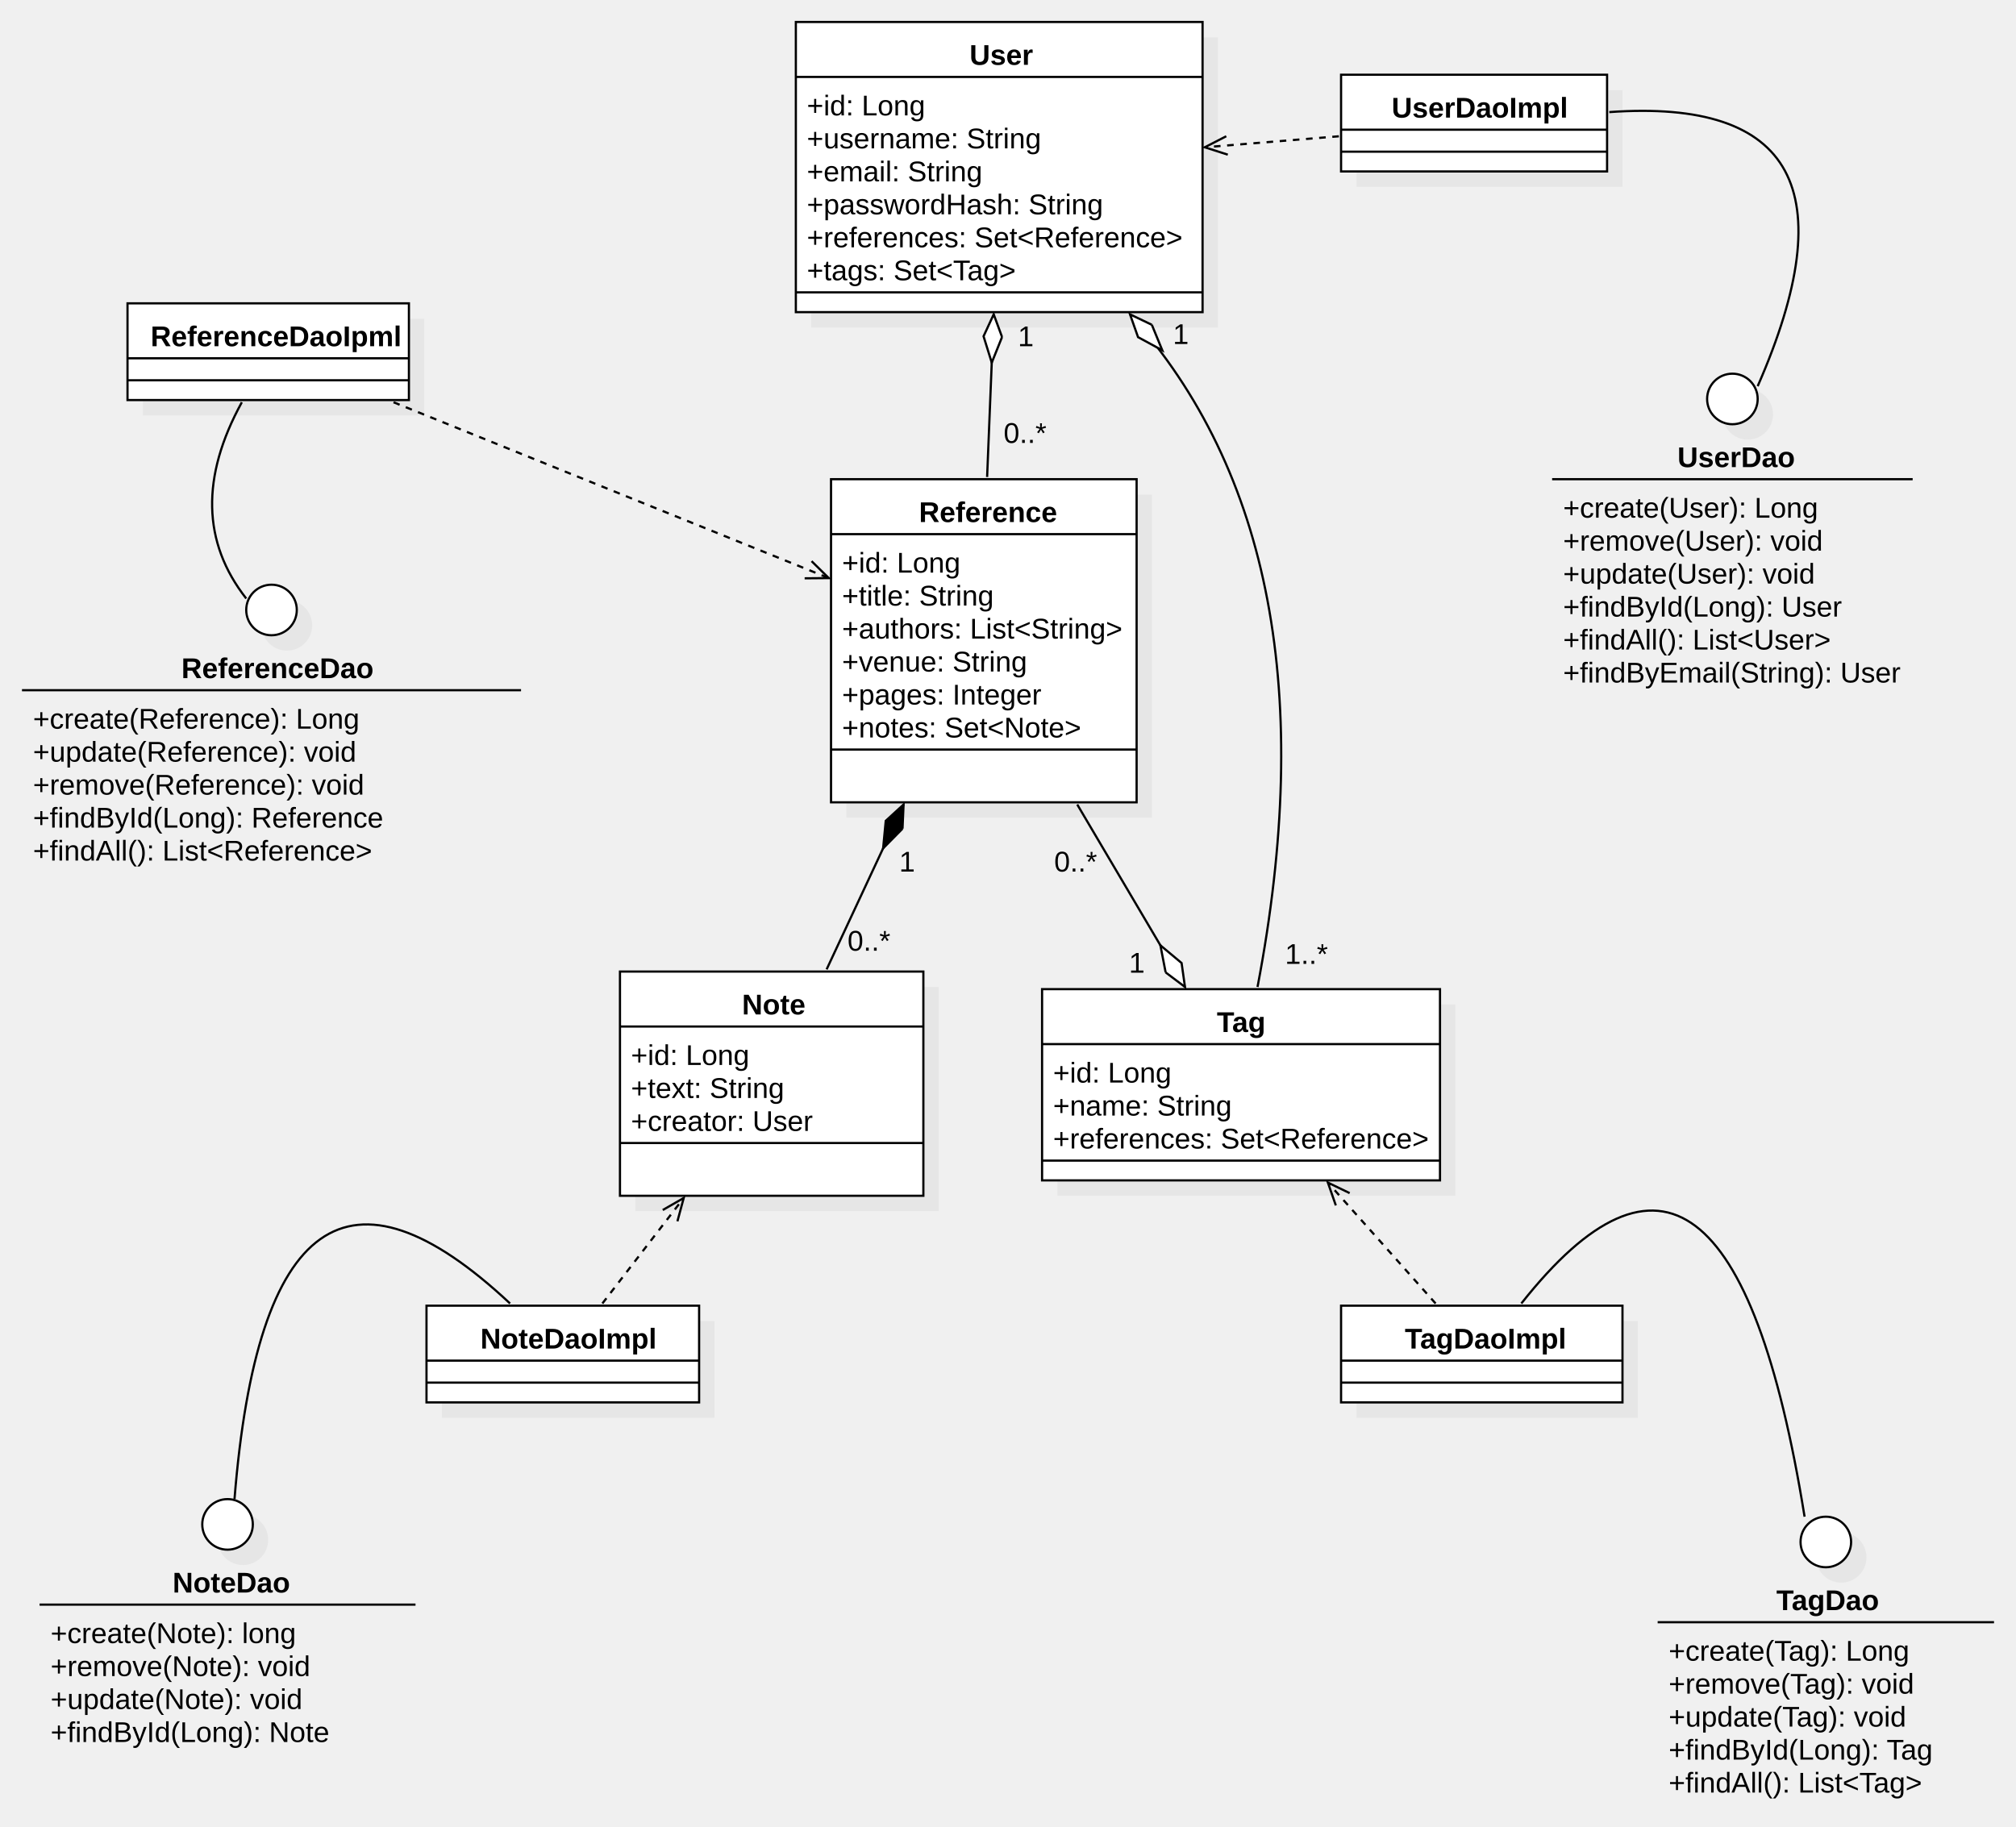
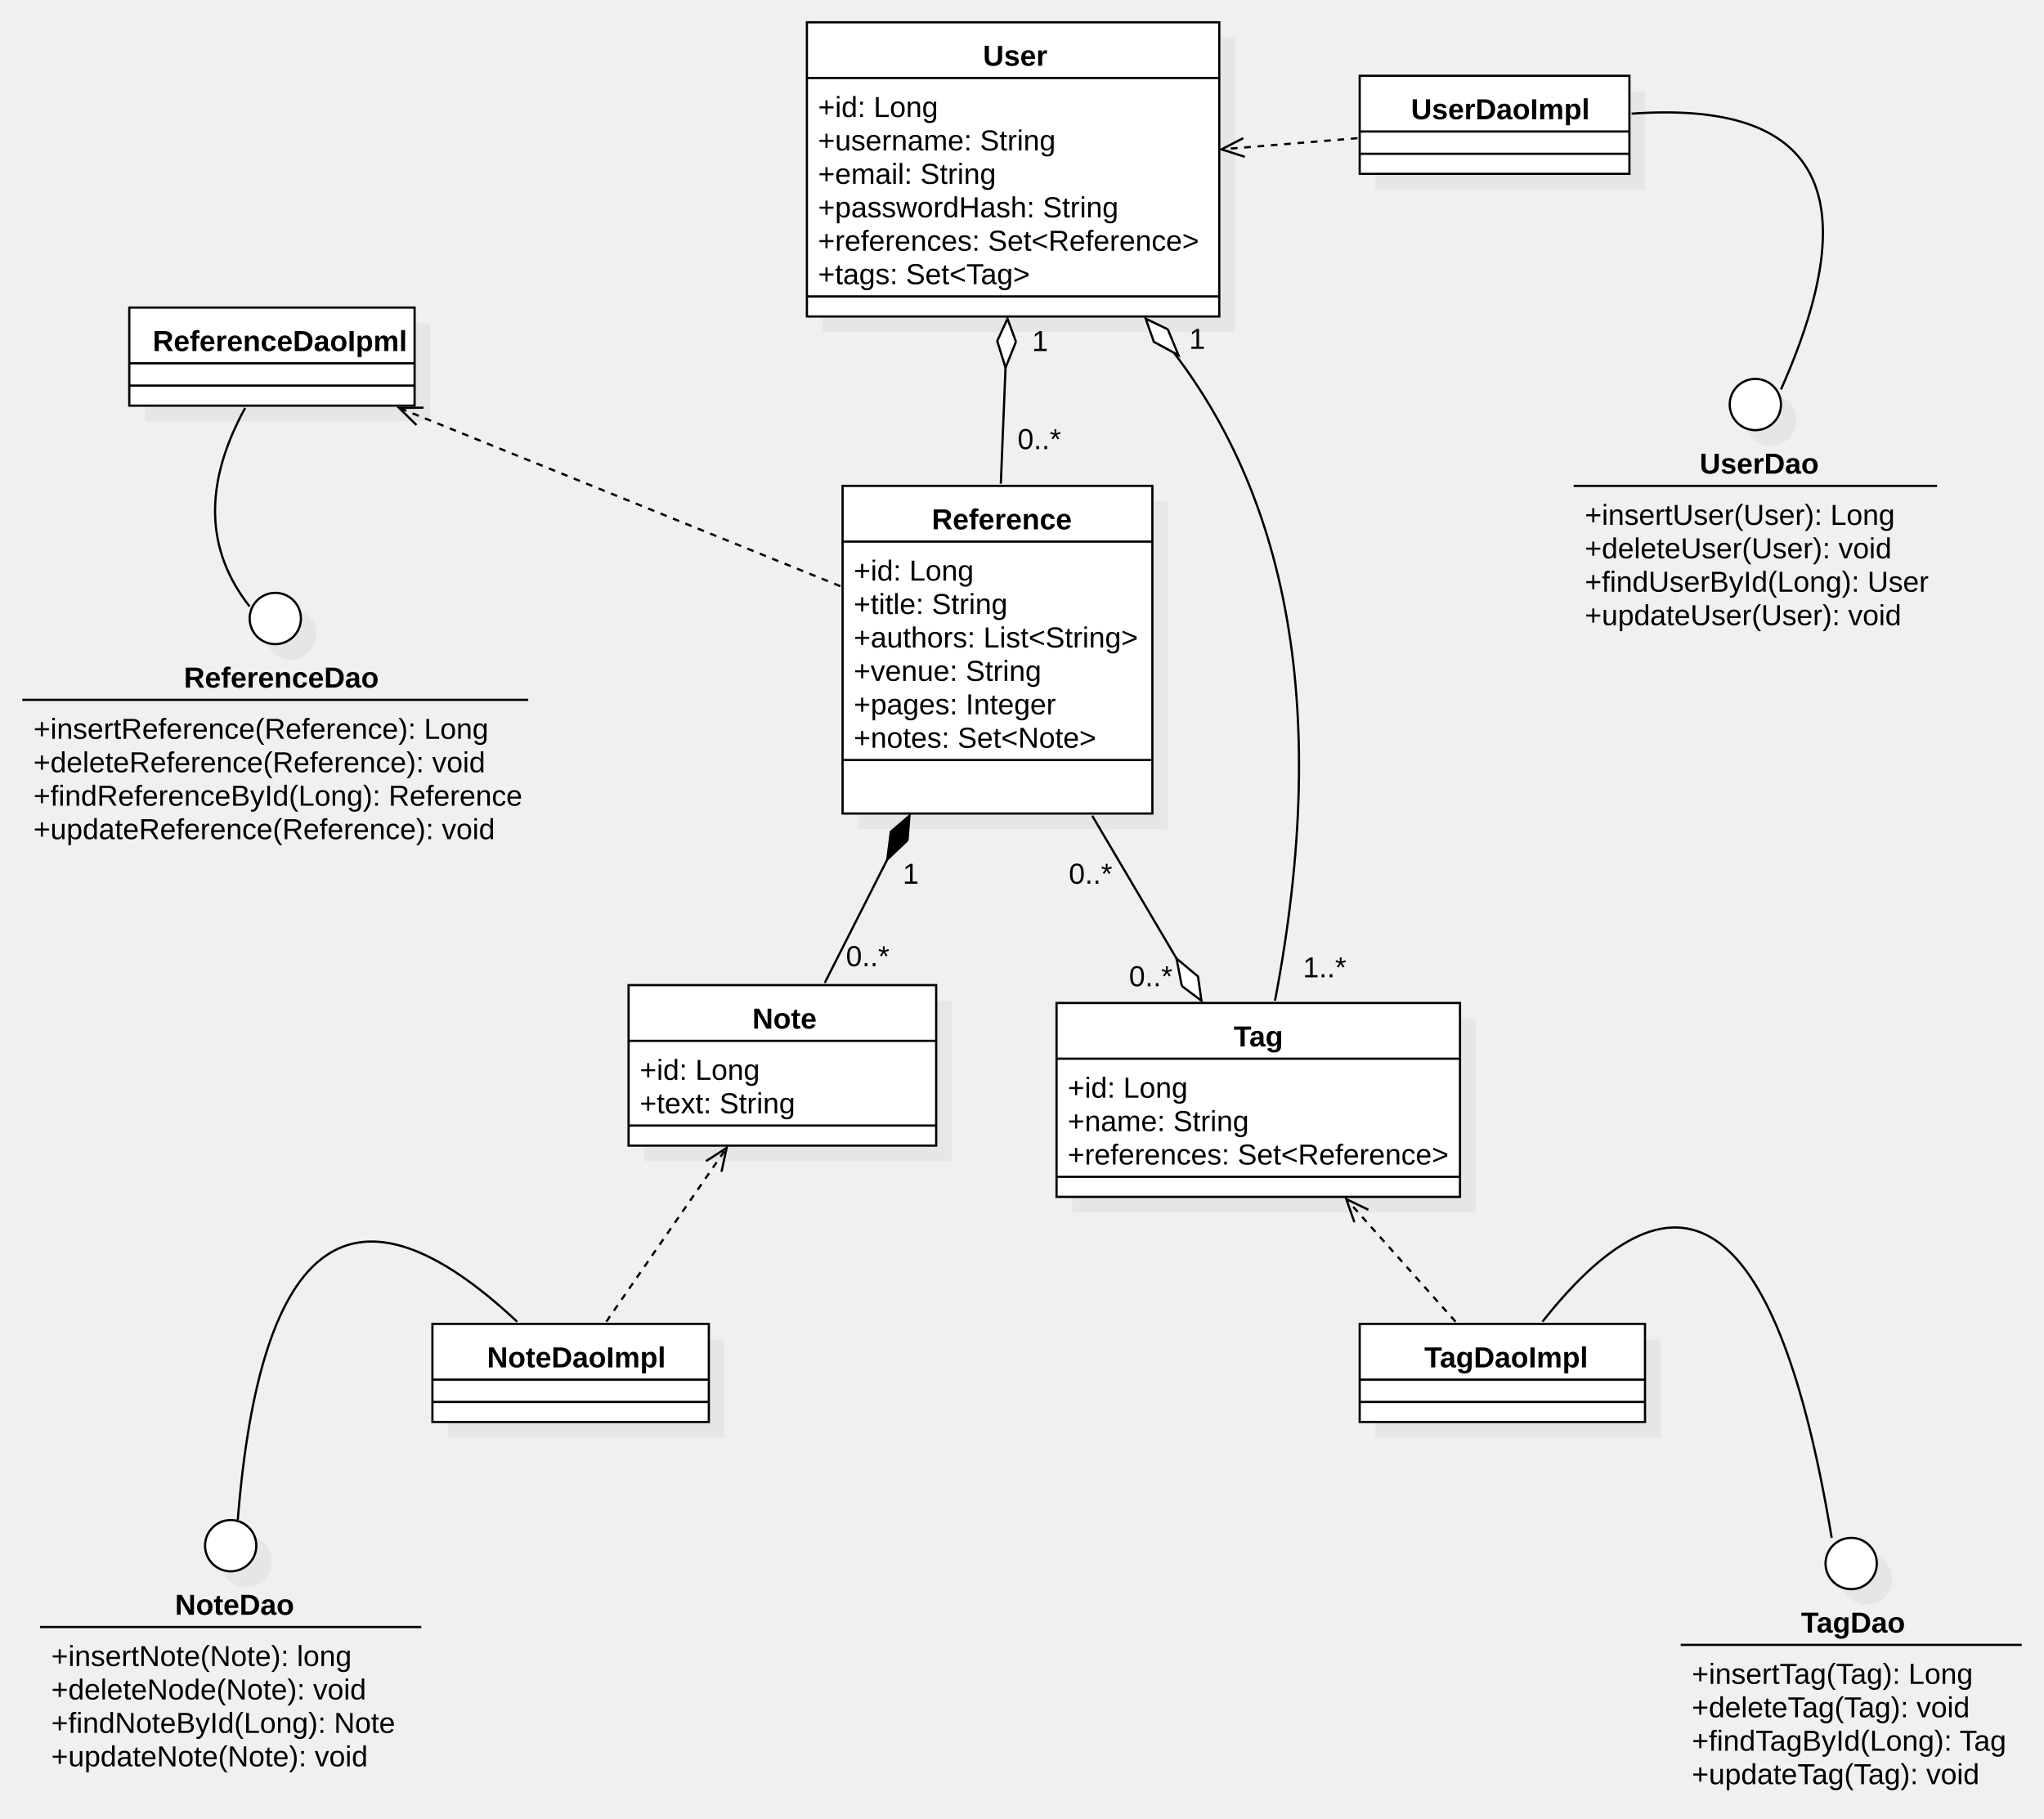
- <svg xmlns="http://www.w3.org/2000/svg" version="1.1" width="917" height="831">
+ <svg xmlns="http://www.w3.org/2000/svg" version="1.1" width="917" height="816">
  <defs />
  <g>
    <g transform="translate(-94,-14) scale(1,1)">
      <rect fill="#C0C0C0" stroke="none" x="463" y="31" width="185" height="132" opacity="0.2" />
    </g>
    <g transform="translate(-94,-14) scale(1,1)">
      <rect fill="#ffffff" stroke="none" x="456" y="24" width="185" height="132" />
    </g>
    <g transform="translate(-94,-14) scale(1,1)">
      <path fill="none" stroke="#000000" d="M 456 24 L 641 24 L 641 156 L 456 156 L 456 24 Z Z" stroke-miterlimit="10" />
    </g>
    <g transform="translate(-94,-14) scale(1,1)">
      <path fill="none" stroke="#000000" d="M 456 49 L 641 49" stroke-miterlimit="10" />
    </g>
    <g transform="translate(-94,-14) scale(1,1)">
      <path fill="none" stroke="#000000" d="M 456 147 L 641 147" stroke-miterlimit="10" />
    </g>
    <g transform="translate(-94,-14) scale(1,1)">
      <g>
        <path fill="none" stroke="none" />
        <text fill="#000000" stroke="none" font-family="Arial" font-size="13px" font-style="normal" font-weight="bold" text-decoration="none" x="535" y="43.5">User</text>
      </g>
    </g>
    <g transform="translate(-94,-14) scale(1,1)">
      <g>
        <path fill="none" stroke="none" />
        <text fill="#000000" stroke="none" font-family="Arial" font-size="13px" font-style="normal" font-weight="normal" text-decoration="none" x="461" y="66.5">+id: Long</text>
      </g>
    </g>
    <g transform="translate(-94,-14) scale(1,1)">
      <g>
        <path fill="none" stroke="none" />
        <text fill="#000000" stroke="none" font-family="Arial" font-size="13px" font-style="normal" font-weight="normal" text-decoration="none" x="461" y="81.5">+username: String</text>
      </g>
    </g>
    <g transform="translate(-94,-14) scale(1,1)">
      <g>
        <path fill="none" stroke="none" />
        <text fill="#000000" stroke="none" font-family="Arial" font-size="13px" font-style="normal" font-weight="normal" text-decoration="none" x="461" y="96.5">+email: String</text>
      </g>
    </g>
    <g transform="translate(-94,-14) scale(1,1)">
      <g>
        <path fill="none" stroke="none" />
        <text fill="#000000" stroke="none" font-family="Arial" font-size="13px" font-style="normal" font-weight="normal" text-decoration="none" x="461" y="111.5">+passwordHash: String</text>
      </g>
    </g>
    <g transform="translate(-94,-14) scale(1,1)">
      <g>
        <path fill="none" stroke="none" />
        <text fill="#000000" stroke="none" font-family="Arial" font-size="13px" font-style="normal" font-weight="normal" text-decoration="none" x="461" y="126.5">+references: Set&lt;Reference&gt;</text>
      </g>
    </g>
    <g transform="translate(-94,-14) scale(1,1)">
      <g>
        <path fill="none" stroke="none" />
        <text fill="#000000" stroke="none" font-family="Arial" font-size="13px" font-style="normal" font-weight="normal" text-decoration="none" x="461" y="141.5">+tags: Set&lt;Tag&gt;</text>
      </g>
    </g>
    <g transform="translate(-94,-14) scale(1,1)">
      <rect fill="#C0C0C0" stroke="none" x="711" y="55" width="121" height="44" opacity="0.2" />
    </g>
    <g transform="translate(-94,-14) scale(1,1)">
      <rect fill="#ffffff" stroke="none" x="704" y="48" width="121" height="44" />
    </g>
    <g transform="translate(-94,-14) scale(1,1)">
      <path fill="none" stroke="#000000" d="M 704 48 L 825 48 L 825 92 L 704 92 L 704 48 Z Z" stroke-miterlimit="10" />
    </g>
    <g transform="translate(-94,-14) scale(1,1)">
      <path fill="none" stroke="#000000" d="M 704 73 L 825 73" stroke-miterlimit="10" />
    </g>
    <g transform="translate(-94,-14) scale(1,1)">
      <path fill="none" stroke="#000000" d="M 704 83 L 825 83" stroke-miterlimit="10" />
    </g>
    <g transform="translate(-94,-14) scale(1,1)">
      <g>
        <path fill="none" stroke="none" />
        <text fill="#000000" stroke="none" font-family="Arial" font-size="13px" font-style="normal" font-weight="bold" text-decoration="none" x="727" y="67.5">UserDaoImpl</text>
      </g>
    </g>
    <g transform="translate(-94,-14) scale(1,1)">
      <path fill="none" stroke="#000000" d="M 703 76 L 642 81" stroke-miterlimit="10" stroke-dasharray="3" />
    </g>
    <g transform="translate(-94,-14) scale(1,1)">
      <path fill="none" stroke="#000000" d="M 651.785 75.974 L 642 81 L 652.473 84.365" stroke-miterlimit="10" />
    </g>
    <g transform="translate(-94,-14) scale(1,1)">
-       <path fill="#C0C0C0" stroke="none" d="M 877.5 202.5 C 877.5 196.149 882.649 191 889 191 C 895.351 191 900.5 196.149 900.5 202.5 C 900.5 208.851 895.351 214 889 214 C 882.649 214 877.5 208.851 877.5 202.5 Z" opacity="0.2" />
-     </g>
-     <g transform="translate(-94,-14) scale(1,1)">
-       <path fill="#ffffff" stroke="none" d="M 870.5 195.5 C 870.5 189.149 875.649 184 882 184 C 888.351 184 893.5 189.149 893.5 195.5 C 893.5 201.851 888.351 207 882 207 C 875.649 207 870.5 201.851 870.5 195.5 Z" />
-     </g>
-     <g transform="translate(-94,-14) scale(1,1)">
-       <path fill="none" stroke="#000000" d="M 870.5 195.5 C 870.5 189.149 875.649 184 882 184 C 888.351 184 893.5 189.149 893.5 195.5 C 893.5 201.851 888.351 207 882 207 C 875.649 207 870.5 201.851 870.5 195.5 Z" stroke-miterlimit="10" />
-     </g>
-     <g transform="translate(-94,-14) scale(1,1)">
-       <path fill="none" stroke="#000000" d="M 800 232 L 964 232" stroke-miterlimit="10" />
-     </g>
-     <g transform="translate(-94,-14) scale(1,1)">
-       <g>
-         <path fill="none" stroke="none" />
-         <text fill="#000000" stroke="none" font-family="Arial" font-size="13px" font-style="normal" font-weight="bold" text-decoration="none" x="857" y="226.5">UserDao</text>
-       </g>
-     </g>
-     <g transform="translate(-94,-14) scale(1,1)">
-       <g>
-         <path fill="none" stroke="none" />
-         <text fill="#000000" stroke="none" font-family="Arial" font-size="13px" font-style="normal" font-weight="normal" text-decoration="none" x="805" y="249.5">+create(User): Long</text>
-       </g>
-     </g>
-     <g transform="translate(-94,-14) scale(1,1)">
-       <g>
-         <path fill="none" stroke="none" />
-         <text fill="#000000" stroke="none" font-family="Arial" font-size="13px" font-style="normal" font-weight="normal" text-decoration="none" x="805" y="264.5">+remove(User): void</text>
-       </g>
-     </g>
-     <g transform="translate(-94,-14) scale(1,1)">
-       <g>
-         <path fill="none" stroke="none" />
-         <text fill="#000000" stroke="none" font-family="Arial" font-size="13px" font-style="normal" font-weight="normal" text-decoration="none" x="805" y="279.5">+update(User): void</text>
-       </g>
-     </g>
-     <g transform="translate(-94,-14) scale(1,1)">
-       <g>
-         <path fill="none" stroke="none" />
-         <text fill="#000000" stroke="none" font-family="Arial" font-size="13px" font-style="normal" font-weight="normal" text-decoration="none" x="805" y="294.5">+findById(Long): User</text>
-       </g>
-     </g>
-     <g transform="translate(-94,-14) scale(1,1)">
-       <g>
-         <path fill="none" stroke="none" />
-         <text fill="#000000" stroke="none" font-family="Arial" font-size="13px" font-style="normal" font-weight="normal" text-decoration="none" x="805" y="309.5">+findAll(): List&lt;User&gt;</text>
-       </g>
-     </g>
-     <g transform="translate(-94,-14) scale(1,1)">
-       <g>
-         <path fill="none" stroke="none" />
-         <text fill="#000000" stroke="none" font-family="Arial" font-size="13px" font-style="normal" font-weight="normal" text-decoration="none" x="805" y="324.5">+findByEmail(String): User</text>
-       </g>
-     </g>
-     <g transform="translate(-94,-14) scale(1,1)">
-       <rect fill="#C0C0C0" stroke="none" x="383" y="463" width="138" height="102" opacity="0.2" />
-     </g>
-     <g transform="translate(-94,-14) scale(1,1)">
-       <rect fill="#ffffff" stroke="none" x="376" y="456" width="138" height="102" />
-     </g>
-     <g transform="translate(-94,-14) scale(1,1)">
-       <path fill="none" stroke="#000000" d="M 376 456 L 514 456 L 514 558 L 376 558 L 376 456 Z Z" stroke-miterlimit="10" />
+       <path fill="#C0C0C0" stroke="none" d="M 877 202.5 C 877 196.149 882.149 191 888.5 191 C 894.851 191 900 196.149 900 202.5 C 900 208.851 894.851 214 888.5 214 C 882.149 214 877 208.851 877 202.5 Z" opacity="0.2" />
+     </g>
+     <g transform="translate(-94,-14) scale(1,1)">
+       <path fill="#ffffff" stroke="none" d="M 870 195.5 C 870 189.149 875.149 184 881.5 184 C 887.851 184 893 189.149 893 195.5 C 893 201.851 887.851 207 881.5 207 C 875.149 207 870 201.851 870 195.5 Z" />
+     </g>
+     <g transform="translate(-94,-14) scale(1,1)">
+       <path fill="none" stroke="#000000" d="M 870 195.5 C 870 189.149 875.149 184 881.5 184 C 887.851 184 893 189.149 893 195.5 C 893 201.851 887.851 207 881.5 207 C 875.149 207 870 201.851 870 195.5 Z" stroke-miterlimit="10" />
+     </g>
+     <g transform="translate(-94,-14) scale(1,1)">
+       <path fill="none" stroke="#000000" d="M 800 232 L 963 232" stroke-miterlimit="10" />
+     </g>
+     <g transform="translate(-94,-14) scale(1,1)">
+       <g>
+         <path fill="none" stroke="none" />
+         <text fill="#000000" stroke="none" font-family="Arial" font-size="13px" font-style="normal" font-weight="bold" text-decoration="none" x="856.5" y="226.5">UserDao</text>
+       </g>
+     </g>
+     <g transform="translate(-94,-14) scale(1,1)">
+       <g>
+         <path fill="none" stroke="none" />
+         <text fill="#000000" stroke="none" font-family="Arial" font-size="13px" font-style="normal" font-weight="normal" text-decoration="none" x="805" y="249.5">+insertUser(User): Long</text>
+       </g>
+     </g>
+     <g transform="translate(-94,-14) scale(1,1)">
+       <g>
+         <path fill="none" stroke="none" />
+         <text fill="#000000" stroke="none" font-family="Arial" font-size="13px" font-style="normal" font-weight="normal" text-decoration="none" x="805" y="264.5">+deleteUser(User): void</text>
+       </g>
+     </g>
+     <g transform="translate(-94,-14) scale(1,1)">
+       <g>
+         <path fill="none" stroke="none" />
+         <text fill="#000000" stroke="none" font-family="Arial" font-size="13px" font-style="normal" font-weight="normal" text-decoration="none" x="805" y="279.5">+findUserById(Long): User</text>
+       </g>
+     </g>
+     <g transform="translate(-94,-14) scale(1,1)">
+       <g>
+         <path fill="none" stroke="none" />
+         <text fill="#000000" stroke="none" font-family="Arial" font-size="13px" font-style="normal" font-weight="normal" text-decoration="none" x="805" y="294.5">+updateUser(User): void</text>
+       </g>
+     </g>
+     <g transform="translate(-94,-14) scale(1,1)">
+       <rect fill="#C0C0C0" stroke="none" x="383" y="463" width="138" height="72" opacity="0.2" />
+     </g>
+     <g transform="translate(-94,-14) scale(1,1)">
+       <rect fill="#ffffff" stroke="none" x="376" y="456" width="138" height="72" />
+     </g>
+     <g transform="translate(-94,-14) scale(1,1)">
+       <path fill="none" stroke="#000000" d="M 376 456 L 514 456 L 514 528 L 376 528 L 376 456 Z Z" stroke-miterlimit="10" />
    </g>
    <g transform="translate(-94,-14) scale(1,1)">
      <path fill="none" stroke="#000000" d="M 376 481 L 514 481" stroke-miterlimit="10" />
    </g>
    <g transform="translate(-94,-14) scale(1,1)">
-       <path fill="none" stroke="#000000" d="M 376 534 L 514 534" stroke-miterlimit="10" />
+       <path fill="none" stroke="#000000" d="M 376 519 L 514 519" stroke-miterlimit="10" />
    </g>
    <g transform="translate(-94,-14) scale(1,1)">
      <g>
        <path fill="none" stroke="none" />
        <text fill="#000000" stroke="none" font-family="Arial" font-size="13px" font-style="normal" font-weight="bold" text-decoration="none" x="431.5" y="475.5">Note</text>
      </g>
    </g>
    <g transform="translate(-94,-14) scale(1,1)">
      <g>
        <path fill="none" stroke="none" />
        <text fill="#000000" stroke="none" font-family="Arial" font-size="13px" font-style="normal" font-weight="normal" text-decoration="none" x="381" y="498.5">+id: Long</text>
      </g>
    </g>
    <g transform="translate(-94,-14) scale(1,1)">
      <g>
        <path fill="none" stroke="none" />
        <text fill="#000000" stroke="none" font-family="Arial" font-size="13px" font-style="normal" font-weight="normal" text-decoration="none" x="381" y="513.5">+text: String</text>
      </g>
    </g>
    <g transform="translate(-94,-14) scale(1,1)">
-       <g>
-         <path fill="none" stroke="none" />
-         <text fill="#000000" stroke="none" font-family="Arial" font-size="13px" font-style="normal" font-weight="normal" text-decoration="none" x="381" y="528.5">+creator: User</text>
-       </g>
-     </g>
-     <g transform="translate(-94,-14) scale(1,1)">
      <rect fill="#C0C0C0" stroke="none" x="295" y="615" width="124" height="44" opacity="0.2" />
    </g>
    <g transform="translate(-94,-14) scale(1,1)">
      <rect fill="#ffffff" stroke="none" x="288" y="608" width="124" height="44" />
    </g>
    <g transform="translate(-94,-14) scale(1,1)">
      <path fill="none" stroke="#000000" d="M 288 608 L 412 608 L 412 652 L 288 652 L 288 608 Z Z" stroke-miterlimit="10" />
    </g>
    <g transform="translate(-94,-14) scale(1,1)">
      <path fill="none" stroke="#000000" d="M 288 633 L 412 633" stroke-miterlimit="10" />
    </g>
    <g transform="translate(-94,-14) scale(1,1)">
      <path fill="none" stroke="#000000" d="M 288 643 L 412 643" stroke-miterlimit="10" />
    </g>
    <g transform="translate(-94,-14) scale(1,1)">
      <g>
        <path fill="none" stroke="none" />
        <text fill="#000000" stroke="none" font-family="Arial" font-size="13px" font-style="normal" font-weight="bold" text-decoration="none" x="312.5" y="627.5">NoteDaoImpl</text>
      </g>
    </g>
    <g transform="translate(-94,-14) scale(1,1)">
      <path fill="#C0C0C0" stroke="none" d="M 193 714.5 C 193 708.149 198.149 703 204.5 703 C 210.851 703 216 708.149 216 714.5 C 216 720.851 210.851 726 204.5 726 C 198.149 726 193 720.851 193 714.5 Z" opacity="0.2" />
    </g>
    <g transform="translate(-94,-14) scale(1,1)">
      <path fill="#ffffff" stroke="none" d="M 186 707.5 C 186 701.149 191.149 696 197.5 696 C 203.851 696 209 701.149 209 707.5 C 209 713.851 203.851 719 197.5 719 C 191.149 719 186 713.851 186 707.5 Z" />
    </g>
    <g transform="translate(-94,-14) scale(1,1)">
      <path fill="none" stroke="#000000" d="M 186 707.5 C 186 701.149 191.149 696 197.5 696 C 203.851 696 209 701.149 209 707.5 C 209 713.851 203.851 719 197.5 719 C 191.149 719 186 713.851 186 707.5 Z" stroke-miterlimit="10" />
    </g>
    <g transform="translate(-94,-14) scale(1,1)">
      <path fill="none" stroke="#000000" d="M 112 744 L 283 744" stroke-miterlimit="10" />
    </g>
    <g transform="translate(-94,-14) scale(1,1)">
      <g>
        <path fill="none" stroke="none" />
        <text fill="#000000" stroke="none" font-family="Arial" font-size="13px" font-style="normal" font-weight="bold" text-decoration="none" x="172.5" y="738.5">NoteDao</text>
      </g>
    </g>
    <g transform="translate(-94,-14) scale(1,1)">
      <g>
        <path fill="none" stroke="none" />
-         <text fill="#000000" stroke="none" font-family="Arial" font-size="13px" font-style="normal" font-weight="normal" text-decoration="none" x="117" y="761.5">+create(Note): long</text>
-       </g>
-     </g>
-     <g transform="translate(-94,-14) scale(1,1)">
-       <g>
-         <path fill="none" stroke="none" />
-         <text fill="#000000" stroke="none" font-family="Arial" font-size="13px" font-style="normal" font-weight="normal" text-decoration="none" x="117" y="776.5">+remove(Note): void</text>
-       </g>
-     </g>
-     <g transform="translate(-94,-14) scale(1,1)">
-       <g>
-         <path fill="none" stroke="none" />
-         <text fill="#000000" stroke="none" font-family="Arial" font-size="13px" font-style="normal" font-weight="normal" text-decoration="none" x="117" y="791.5">+update(Note): void</text>
-       </g>
-     </g>
-     <g transform="translate(-94,-14) scale(1,1)">
-       <g>
-         <path fill="none" stroke="none" />
-         <text fill="#000000" stroke="none" font-family="Arial" font-size="13px" font-style="normal" font-weight="normal" text-decoration="none" x="117" y="806.5">+findById(Long): Note</text>
-       </g>
-     </g>
-     <g transform="translate(-94,-14) scale(1,1)">
-       <path fill="none" stroke="#000000" d="M 368 607 L 405 559" stroke-miterlimit="10" stroke-dasharray="3" />
-     </g>
-     <g transform="translate(-94,-14) scale(1,1)">
-       <path fill="none" stroke="#000000" d="M 402.13 569.619 L 405 559 L 395.462 564.479" stroke-miterlimit="10" />
+         <text fill="#000000" stroke="none" font-family="Arial" font-size="13px" font-style="normal" font-weight="normal" text-decoration="none" x="117" y="761.5">+insertNote(Note): long</text>
+       </g>
+     </g>
+     <g transform="translate(-94,-14) scale(1,1)">
+       <g>
+         <path fill="none" stroke="none" />
+         <text fill="#000000" stroke="none" font-family="Arial" font-size="13px" font-style="normal" font-weight="normal" text-decoration="none" x="117" y="776.5">+deleteNode(Note): void</text>
+       </g>
+     </g>
+     <g transform="translate(-94,-14) scale(1,1)">
+       <g>
+         <path fill="none" stroke="none" />
+         <text fill="#000000" stroke="none" font-family="Arial" font-size="13px" font-style="normal" font-weight="normal" text-decoration="none" x="117" y="791.5">+findNoteById(Long): Note</text>
+       </g>
+     </g>
+     <g transform="translate(-94,-14) scale(1,1)">
+       <g>
+         <path fill="none" stroke="none" />
+         <text fill="#000000" stroke="none" font-family="Arial" font-size="13px" font-style="normal" font-weight="normal" text-decoration="none" x="117" y="806.5">+updateNote(Note): void</text>
+       </g>
+     </g>
+     <g transform="translate(-94,-14) scale(1,1)">
+       <path fill="none" stroke="#000000" d="M 366 607 L 420 529" stroke-miterlimit="10" stroke-dasharray="3" />
+     </g>
+     <g transform="translate(-94,-14) scale(1,1)">
+       <path fill="none" stroke="#000000" d="M 417.676 539.752 L 420 529 L 410.754 534.96" stroke-miterlimit="10" />
    </g>
    <g transform="translate(-94,-14) scale(1,1)">
      <rect fill="#C0C0C0" stroke="none" x="479" y="239" width="139" height="147" opacity="0.2" />
    </g>
    <g transform="translate(-94,-14) scale(1,1)">
      <rect fill="#ffffff" stroke="none" x="472" y="232" width="139" height="147" />
    </g>
    <g transform="translate(-94,-14) scale(1,1)">
      <path fill="none" stroke="#000000" d="M 472 232 L 611 232 L 611 379 L 472 379 L 472 232 Z Z" stroke-miterlimit="10" />
    </g>
    <g transform="translate(-94,-14) scale(1,1)">
      <path fill="none" stroke="#000000" d="M 472 257 L 611 257" stroke-miterlimit="10" />
    </g>
    <g transform="translate(-94,-14) scale(1,1)">
      <path fill="none" stroke="#000000" d="M 472 355 L 611 355" stroke-miterlimit="10" />
    </g>
    <g transform="translate(-94,-14) scale(1,1)">
      <g>
        <path fill="none" stroke="none" />
        <text fill="#000000" stroke="none" font-family="Arial" font-size="13px" font-style="normal" font-weight="bold" text-decoration="none" x="512" y="251.5">Reference</text>
      </g>
    </g>
    <g transform="translate(-94,-14) scale(1,1)">
      <g>
        <path fill="none" stroke="none" />
        <text fill="#000000" stroke="none" font-family="Arial" font-size="13px" font-style="normal" font-weight="normal" text-decoration="none" x="477" y="274.5">+id: Long</text>
      </g>
    </g>
    <g transform="translate(-94,-14) scale(1,1)">
      <g>
        <path fill="none" stroke="none" />
        <text fill="#000000" stroke="none" font-family="Arial" font-size="13px" font-style="normal" font-weight="normal" text-decoration="none" x="477" y="289.5">+title: String</text>
      </g>
    </g>
    <g transform="translate(-94,-14) scale(1,1)">
      <g>
        <path fill="none" stroke="none" />
        <text fill="#000000" stroke="none" font-family="Arial" font-size="13px" font-style="normal" font-weight="normal" text-decoration="none" x="477" y="304.5">+authors: List&lt;String&gt;</text>
      </g>
    </g>
    <g transform="translate(-94,-14) scale(1,1)">
      <g>
        <path fill="none" stroke="none" />
        <text fill="#000000" stroke="none" font-family="Arial" font-size="13px" font-style="normal" font-weight="normal" text-decoration="none" x="477" y="319.5">+venue: String</text>
      </g>
    </g>
    <g transform="translate(-94,-14) scale(1,1)">
      <g>
        <path fill="none" stroke="none" />
        <text fill="#000000" stroke="none" font-family="Arial" font-size="13px" font-style="normal" font-weight="normal" text-decoration="none" x="477" y="334.5">+pages: Integer</text>
      </g>
    </g>
    <g transform="translate(-94,-14) scale(1,1)">
      <g>
        <path fill="none" stroke="none" />
        <text fill="#000000" stroke="none" font-family="Arial" font-size="13px" font-style="normal" font-weight="normal" text-decoration="none" x="477" y="349.5">+notes: Set&lt;Note&gt;</text>
      </g>
    </g>
    <g transform="translate(-94,-14) scale(1,1)">
      <rect fill="#C0C0C0" stroke="none" x="575" y="471" width="181" height="87" opacity="0.2" />
    </g>
    <g transform="translate(-94,-14) scale(1,1)">
      <rect fill="#ffffff" stroke="none" x="568" y="464" width="181" height="87" />
    </g>
    <g transform="translate(-94,-14) scale(1,1)">
      <path fill="none" stroke="#000000" d="M 568 464 L 749 464 L 749 551 L 568 551 L 568 464 Z Z" stroke-miterlimit="10" />
    </g>
    <g transform="translate(-94,-14) scale(1,1)">
      <path fill="none" stroke="#000000" d="M 568 489 L 749 489" stroke-miterlimit="10" />
    </g>
    <g transform="translate(-94,-14) scale(1,1)">
      <path fill="none" stroke="#000000" d="M 568 542 L 749 542" stroke-miterlimit="10" />
    </g>
    <g transform="translate(-94,-14) scale(1,1)">
      <g>
        <path fill="none" stroke="none" />
        <text fill="#000000" stroke="none" font-family="Arial" font-size="13px" font-style="normal" font-weight="bold" text-decoration="none" x="647.5" y="483.5">Tag</text>
      </g>
    </g>
    <g transform="translate(-94,-14) scale(1,1)">
      <g>
        <path fill="none" stroke="none" />
        <text fill="#000000" stroke="none" font-family="Arial" font-size="13px" font-style="normal" font-weight="normal" text-decoration="none" x="573" y="506.5">+id: Long</text>
      </g>
    </g>
    <g transform="translate(-94,-14) scale(1,1)">
      <g>
        <path fill="none" stroke="none" />
        <text fill="#000000" stroke="none" font-family="Arial" font-size="13px" font-style="normal" font-weight="normal" text-decoration="none" x="573" y="521.5">+name: String</text>
      </g>
    </g>
    <g transform="translate(-94,-14) scale(1,1)">
      <g>
        <path fill="none" stroke="none" />
        <text fill="#000000" stroke="none" font-family="Arial" font-size="13px" font-style="normal" font-weight="normal" text-decoration="none" x="573" y="536.5">+references: Set&lt;Reference&gt;</text>
      </g>
    </g>
    <g transform="translate(-94,-14) scale(1,1)">
      <rect fill="#C0C0C0" stroke="none" x="159" y="159" width="128" height="44" opacity="0.2" />
    </g>
    <g transform="translate(-94,-14) scale(1,1)">
      <rect fill="#ffffff" stroke="none" x="152" y="152" width="128" height="44" />
    </g>
    <g transform="translate(-94,-14) scale(1,1)">
      <path fill="none" stroke="#000000" d="M 152 152 L 280 152 L 280 196 L 152 196 L 152 152 Z Z" stroke-miterlimit="10" />
    </g>
    <g transform="translate(-94,-14) scale(1,1)">
      <path fill="none" stroke="#000000" d="M 152 177 L 280 177" stroke-miterlimit="10" />
    </g>
    <g transform="translate(-94,-14) scale(1,1)">
      <path fill="none" stroke="#000000" d="M 152 187 L 280 187" stroke-miterlimit="10" />
    </g>
    <g transform="translate(-94,-14) scale(1,1)">
      <g>
        <path fill="none" stroke="none" />
        <text fill="#000000" stroke="none" font-family="Arial" font-size="13px" font-style="normal" font-weight="bold" text-decoration="none" x="162.5" y="171.5">ReferenceDaoIpml</text>
      </g>
    </g>
    <g transform="translate(-94,-14) scale(1,1)">
      <rect fill="#C0C0C0" stroke="none" x="711" y="615" width="128" height="44" opacity="0.2" />
    </g>
    <g transform="translate(-94,-14) scale(1,1)">
      <rect fill="#ffffff" stroke="none" x="704" y="608" width="128" height="44" />
    </g>
    <g transform="translate(-94,-14) scale(1,1)">
      <path fill="none" stroke="#000000" d="M 704 608 L 832 608 L 832 652 L 704 652 L 704 608 Z Z" stroke-miterlimit="10" />
    </g>
    <g transform="translate(-94,-14) scale(1,1)">
      <path fill="none" stroke="#000000" d="M 704 633 L 832 633" stroke-miterlimit="10" />
    </g>
    <g transform="translate(-94,-14) scale(1,1)">
      <path fill="none" stroke="#000000" d="M 704 643 L 832 643" stroke-miterlimit="10" />
    </g>
    <g transform="translate(-94,-14) scale(1,1)">
      <g>
        <path fill="none" stroke="none" />
        <text fill="#000000" stroke="none" font-family="Arial" font-size="13px" font-style="normal" font-weight="bold" text-decoration="none" x="733" y="627.5">TagDaoImpl</text>
      </g>
    </g>
    <g transform="translate(-94,-14) scale(1,1)">
      <path fill="#C0C0C0" stroke="none" d="M 920 722.5 C 920 716.149 925.149 711 931.5 711 C 937.851 711 943 716.149 943 722.5 C 943 728.851 937.851 734 931.5 734 C 925.149 734 920 728.851 920 722.5 Z" opacity="0.2" />
    </g>
    <g transform="translate(-94,-14) scale(1,1)">
      <path fill="#ffffff" stroke="none" d="M 913 715.5 C 913 709.149 918.149 704 924.5 704 C 930.851 704 936 709.149 936 715.5 C 936 721.851 930.851 727 924.5 727 C 918.149 727 913 721.851 913 715.5 Z" />
    </g>
    <g transform="translate(-94,-14) scale(1,1)">
      <path fill="none" stroke="#000000" d="M 913 715.5 C 913 709.149 918.149 704 924.5 704 C 930.851 704 936 709.149 936 715.5 C 936 721.851 930.851 727 924.5 727 C 918.149 727 913 721.851 913 715.5 Z" stroke-miterlimit="10" />
    </g>
    <g transform="translate(-94,-14) scale(1,1)">
      <path fill="none" stroke="#000000" d="M 848 752 L 1001 752" stroke-miterlimit="10" />
    </g>
    <g transform="translate(-94,-14) scale(1,1)">
      <g>
        <path fill="none" stroke="none" />
        <text fill="#000000" stroke="none" font-family="Arial" font-size="13px" font-style="normal" font-weight="bold" text-decoration="none" x="902" y="746.5">TagDao</text>
      </g>
    </g>
    <g transform="translate(-94,-14) scale(1,1)">
      <g>
        <path fill="none" stroke="none" />
-         <text fill="#000000" stroke="none" font-family="Arial" font-size="13px" font-style="normal" font-weight="normal" text-decoration="none" x="853" y="769.5">+create(Tag): Long</text>
-       </g>
-     </g>
-     <g transform="translate(-94,-14) scale(1,1)">
-       <g>
-         <path fill="none" stroke="none" />
-         <text fill="#000000" stroke="none" font-family="Arial" font-size="13px" font-style="normal" font-weight="normal" text-decoration="none" x="853" y="784.5">+remove(Tag): void</text>
-       </g>
-     </g>
-     <g transform="translate(-94,-14) scale(1,1)">
-       <g>
-         <path fill="none" stroke="none" />
-         <text fill="#000000" stroke="none" font-family="Arial" font-size="13px" font-style="normal" font-weight="normal" text-decoration="none" x="853" y="799.5">+update(Tag): void</text>
-       </g>
-     </g>
-     <g transform="translate(-94,-14) scale(1,1)">
-       <g>
-         <path fill="none" stroke="none" />
-         <text fill="#000000" stroke="none" font-family="Arial" font-size="13px" font-style="normal" font-weight="normal" text-decoration="none" x="853" y="814.5">+findById(Long): Tag</text>
-       </g>
-     </g>
-     <g transform="translate(-94,-14) scale(1,1)">
-       <g>
-         <path fill="none" stroke="none" />
-         <text fill="#000000" stroke="none" font-family="Arial" font-size="13px" font-style="normal" font-weight="normal" text-decoration="none" x="853" y="829.5">+findAll(): List&lt;Tag&gt;</text>
+         <text fill="#000000" stroke="none" font-family="Arial" font-size="13px" font-style="normal" font-weight="normal" text-decoration="none" x="853" y="769.5">+insertTag(Tag): Long</text>
+       </g>
+     </g>
+     <g transform="translate(-94,-14) scale(1,1)">
+       <g>
+         <path fill="none" stroke="none" />
+         <text fill="#000000" stroke="none" font-family="Arial" font-size="13px" font-style="normal" font-weight="normal" text-decoration="none" x="853" y="784.5">+deleteTag(Tag): void</text>
+       </g>
+     </g>
+     <g transform="translate(-94,-14) scale(1,1)">
+       <g>
+         <path fill="none" stroke="none" />
+         <text fill="#000000" stroke="none" font-family="Arial" font-size="13px" font-style="normal" font-weight="normal" text-decoration="none" x="853" y="799.5">+findTagById(Long): Tag</text>
+       </g>
+     </g>
+     <g transform="translate(-94,-14) scale(1,1)">
+       <g>
+         <path fill="none" stroke="none" />
+         <text fill="#000000" stroke="none" font-family="Arial" font-size="13px" font-style="normal" font-weight="normal" text-decoration="none" x="853" y="814.5">+updateTag(Tag): void</text>
      </g>
    </g>
    <g transform="translate(-94,-14) scale(1,1)">
      <path fill="#C0C0C0" stroke="none" d="M 213 298.5 C 213 292.149 218.149 287 224.5 287 C 230.851 287 236 292.149 236 298.5 C 236 304.851 230.851 310 224.5 310 C 218.149 310 213 304.851 213 298.5 Z" opacity="0.2" />
    </g>
    <g transform="translate(-94,-14) scale(1,1)">
      <path fill="#ffffff" stroke="none" d="M 206 291.5 C 206 285.149 211.149 280 217.5 280 C 223.851 280 229 285.149 229 291.5 C 229 297.851 223.851 303 217.5 303 C 211.149 303 206 297.851 206 291.5 Z" />
    </g>
    <g transform="translate(-94,-14) scale(1,1)">
      <path fill="none" stroke="#000000" d="M 206 291.5 C 206 285.149 211.149 280 217.5 280 C 223.851 280 229 285.149 229 291.5 C 229 297.851 223.851 303 217.5 303 C 211.149 303 206 297.851 206 291.5 Z" stroke-miterlimit="10" />
    </g>
    <g transform="translate(-94,-14) scale(1,1)">
      <path fill="none" stroke="#000000" d="M 104 328 L 331 328" stroke-miterlimit="10" />
    </g>
    <g transform="translate(-94,-14) scale(1,1)">
      <g>
        <path fill="none" stroke="none" />
        <text fill="#000000" stroke="none" font-family="Arial" font-size="13px" font-style="normal" font-weight="bold" text-decoration="none" x="176.5" y="322.5">ReferenceDao</text>
      </g>
    </g>
    <g transform="translate(-94,-14) scale(1,1)">
      <g>
        <path fill="none" stroke="none" />
-         <text fill="#000000" stroke="none" font-family="Arial" font-size="13px" font-style="normal" font-weight="normal" text-decoration="none" x="109" y="345.5">+create(Reference): Long</text>
-       </g>
-     </g>
-     <g transform="translate(-94,-14) scale(1,1)">
-       <g>
-         <path fill="none" stroke="none" />
-         <text fill="#000000" stroke="none" font-family="Arial" font-size="13px" font-style="normal" font-weight="normal" text-decoration="none" x="109" y="360.5">+update(Reference): void</text>
-       </g>
-     </g>
-     <g transform="translate(-94,-14) scale(1,1)">
-       <g>
-         <path fill="none" stroke="none" />
-         <text fill="#000000" stroke="none" font-family="Arial" font-size="13px" font-style="normal" font-weight="normal" text-decoration="none" x="109" y="375.5">+remove(Reference): void</text>
-       </g>
-     </g>
-     <g transform="translate(-94,-14) scale(1,1)">
-       <g>
-         <path fill="none" stroke="none" />
-         <text fill="#000000" stroke="none" font-family="Arial" font-size="13px" font-style="normal" font-weight="normal" text-decoration="none" x="109" y="390.5">+findById(Long): Reference</text>
-       </g>
-     </g>
-     <g transform="translate(-94,-14) scale(1,1)">
-       <g>
-         <path fill="none" stroke="none" />
-         <text fill="#000000" stroke="none" font-family="Arial" font-size="13px" font-style="normal" font-weight="normal" text-decoration="none" x="109" y="405.5">+findAll(): List&lt;Reference&gt;</text>
+         <text fill="#000000" stroke="none" font-family="Arial" font-size="13px" font-style="normal" font-weight="normal" text-decoration="none" x="109" y="345.5">+insertReference(Reference): Long</text>
+       </g>
+     </g>
+     <g transform="translate(-94,-14) scale(1,1)">
+       <g>
+         <path fill="none" stroke="none" />
+         <text fill="#000000" stroke="none" font-family="Arial" font-size="13px" font-style="normal" font-weight="normal" text-decoration="none" x="109" y="360.5">+deleteReference(Reference): void</text>
+       </g>
+     </g>
+     <g transform="translate(-94,-14) scale(1,1)">
+       <g>
+         <path fill="none" stroke="none" />
+         <text fill="#000000" stroke="none" font-family="Arial" font-size="13px" font-style="normal" font-weight="normal" text-decoration="none" x="109" y="375.5">+findReferenceById(Long): Reference</text>
+       </g>
+     </g>
+     <g transform="translate(-94,-14) scale(1,1)">
+       <g>
+         <path fill="none" stroke="none" />
+         <text fill="#000000" stroke="none" font-family="Arial" font-size="13px" font-style="normal" font-weight="normal" text-decoration="none" x="109" y="390.5">+updateReference(Reference): void</text>
      </g>
    </g>
    <g transform="translate(-94,-14) scale(1,1)">
      <path fill="none" stroke="#000000" d="M 747 607 L 698 552" stroke-miterlimit="10" stroke-dasharray="3" />
    </g>
    <g transform="translate(-94,-14) scale(1,1)">
      <path fill="none" stroke="#000000" d="M 707.903 556.788 L 698 552 L 701.617 562.388" stroke-miterlimit="10" />
    </g>
    <g transform="translate(-94,-14) scale(1,1)">
-       <path fill="none" stroke="#000000" d="M 786 607 Q 880 488 914.833 704" stroke-miterlimit="10" />
-     </g>
-     <g transform="translate(-94,-14) scale(1,1)">
-       <path fill="none" stroke="#000000" d="M 204 197 Q 176 248 206 286.286" stroke-miterlimit="10" />
+       <path fill="none" stroke="#000000" d="M 786 607 Q 880 488 915.75 704" stroke-miterlimit="10" />
+     </g>
+     <g transform="translate(-94,-14) scale(1,1)">
+       <path fill="none" stroke="#000000" d="M 204 197 Q 176 248 206 286.111" stroke-miterlimit="10" />
    </g>
    <g transform="translate(-94,-14) scale(1,1)">
      <path fill="none" stroke="#000000" d="M 543 231 L 546 157" stroke-miterlimit="10" />
    </g>
    <g transform="translate(-94,-14) scale(1,1)">
      <path fill="#FFFFFF" stroke="none" d="M 549.794 167.325 L 546 157 L 541.382 166.984 L 545.109 178.982" />
    </g>
    <g transform="translate(-94,-14) scale(1,1)">
      <path fill="none" stroke="#000000" d="M 549.794 167.325 L 546 157 L 541.382 166.984 L 545.109 178.982 L 549.794 167.325" stroke-miterlimit="10" />
    </g>
    <g transform="translate(-94,-14) scale(1,1)">
      <g>
        <path fill="none" stroke="none" />
        <text fill="#000000" stroke="none" font-family="Arial" font-size="13px" font-style="normal" font-weight="normal" text-decoration="none" x="550.5" y="215.5">0..*</text>
      </g>
    </g>
    <g transform="translate(-94,-14) scale(1,1)">
      <g>
        <path fill="none" stroke="none" />
        <text fill="#000000" stroke="none" font-family="Arial" font-size="13px" font-style="normal" font-weight="normal" text-decoration="none" x="557" y="171.5">1</text>
      </g>
    </g>
    <g transform="translate(-94,-14) scale(1,1)">
-       <path fill="none" stroke="#000000" d="M 470 455 L 505 380" stroke-miterlimit="10" />
-     </g>
-     <g transform="translate(-94,-14) scale(1,1)">
-       <path fill="#000000" stroke="none" d="M 504.517 390.989 L 505 380 L 496.888 387.429 L 495.697 399.936" />
-     </g>
-     <g transform="translate(-94,-14) scale(1,1)">
-       <path fill="none" stroke="#000000" d="M 504.517 390.989 L 505 380 L 496.888 387.429 L 495.697 399.936 L 504.517 390.989" stroke-miterlimit="10" />
-     </g>
-     <g transform="translate(-94,-14) scale(1,1)">
-       <g>
-         <path fill="none" stroke="none" />
-         <text fill="#000000" stroke="none" font-family="Arial" font-size="13px" font-style="normal" font-weight="normal" text-decoration="none" x="479.5" y="446.5">0..*</text>
-       </g>
-     </g>
-     <g transform="translate(-94,-14) scale(1,1)">
-       <g>
-         <path fill="none" stroke="none" />
-         <text fill="#000000" stroke="none" font-family="Arial" font-size="13px" font-style="normal" font-weight="normal" text-decoration="none" x="503" y="410.5">1</text>
+       <path fill="none" stroke="#000000" d="M 464 455 L 502 380" stroke-miterlimit="10" />
+     </g>
+     <g transform="translate(-94,-14) scale(1,1)">
+       <path fill="#000000" stroke="none" d="M 501.162 390.968 L 502 380 L 493.652 387.163 L 492.057 399.625" />
+     </g>
+     <g transform="translate(-94,-14) scale(1,1)">
+       <path fill="none" stroke="#000000" d="M 501.162 390.968 L 502 380 L 493.652 387.163 L 492.057 399.625 L 501.162 390.968" stroke-miterlimit="10" />
+     </g>
+     <g transform="translate(-94,-14) scale(1,1)">
+       <g>
+         <path fill="none" stroke="none" />
+         <text fill="#000000" stroke="none" font-family="Arial" font-size="13px" font-style="normal" font-weight="normal" text-decoration="none" x="473.5" y="447.5">0..*</text>
+       </g>
+     </g>
+     <g transform="translate(-94,-14) scale(1,1)">
+       <g>
+         <path fill="none" stroke="none" />
+         <text fill="#000000" stroke="none" font-family="Arial" font-size="13px" font-style="normal" font-weight="normal" text-decoration="none" x="499" y="410.5">1</text>
      </g>
    </g>
    <g transform="translate(-94,-14) scale(1,1)">
      <path fill="none" stroke="#000000" d="M 326 607 Q 216 504 200.667 696" stroke-miterlimit="10" />
    </g>
    <g transform="translate(-94,-14) scale(1,1)">
-       <path fill="none" stroke="#000000" d="M 826 65 Q 952 56 893.5 189.692" stroke-miterlimit="10" />
+       <path fill="none" stroke="#000000" d="M 826 65 Q 952 56 893 188.739" stroke-miterlimit="10" />
+     </g>
+     <g transform="translate(-94,-14) scale(1,1)">
+       <path fill="none" stroke="#000000" d="M 471 277 L 273 197" stroke-miterlimit="10" stroke-dasharray="3" />
+     </g>
+     <g transform="translate(-94,-14) scale(1,1)">
+       <path fill="none" stroke="#000000" d="M 284 196.904 L 273 197 L 280.846 204.71" stroke-miterlimit="10" />
    </g>
    <g transform="translate(-94,-14) scale(1,1)">
      <path fill="none" stroke="#000000" d="M 666 463 Q 704 264 608 157" stroke-miterlimit="10" />
    </g>
    <g transform="translate(-94,-14) scale(1,1)">
      <path fill="#FFFFFF" stroke="none" d="M 617.92 161.753 L 608 157 L 611.653 167.376 L 622.692 173.375" />
    </g>
    <g transform="translate(-94,-14) scale(1,1)">
      <path fill="none" stroke="#000000" d="M 617.92 161.753 L 608 157 L 611.653 167.376 L 622.692 173.375 L 617.92 161.753" stroke-miterlimit="10" />
    </g>
    <g transform="translate(-94,-14) scale(1,1)">
      <g>
        <path fill="none" stroke="none" />
        <text fill="#000000" stroke="none" font-family="Arial" font-size="13px" font-style="normal" font-weight="normal" text-decoration="none" x="678.5" y="452.5">1..*</text>
      </g>
    </g>
    <g transform="translate(-94,-14) scale(1,1)">
      <g>
        <path fill="none" stroke="none" />
        <text fill="#000000" stroke="none" font-family="Arial" font-size="13px" font-style="normal" font-weight="normal" text-decoration="none" x="627.5" y="170.5">1</text>
      </g>
    </g>
    <g transform="translate(-94,-14) scale(1,1)">
      <path fill="none" stroke="#000000" d="M 584 380 L 633 463" stroke-miterlimit="10" />
    </g>
    <g transform="translate(-94,-14) scale(1,1)">
      <path fill="#FFFFFF" stroke="none" d="M 624.209 456.389 L 633 463 L 631.458 452.109 L 621.816 444.055" />
    </g>
    <g transform="translate(-94,-14) scale(1,1)">
      <path fill="none" stroke="#000000" d="M 624.209 456.389 L 633 463 L 631.458 452.109 L 621.816 444.055 L 624.209 456.389" stroke-miterlimit="10" />
    </g>
    <g transform="translate(-94,-14) scale(1,1)">
      <g>
        <path fill="none" stroke="none" />
        <text fill="#000000" stroke="none" font-family="Arial" font-size="13px" font-style="normal" font-weight="normal" text-decoration="none" x="573.5" y="410.5">0..*</text>
      </g>
    </g>
    <g transform="translate(-94,-14) scale(1,1)">
      <g>
        <path fill="none" stroke="none" />
-         <text fill="#000000" stroke="none" font-family="Arial" font-size="13px" font-style="normal" font-weight="normal" text-decoration="none" x="607.5" y="456.5">1</text>
-       </g>
-     </g>
-     <g transform="translate(-94,-14) scale(1,1)">
-       <path fill="none" stroke="#000000" d="M 273 197 L 471 277" stroke-miterlimit="10" stroke-dasharray="3" />
-     </g>
-     <g transform="translate(-94,-14) scale(1,1)">
-       <path fill="none" stroke="#000000" d="M 460 277.096 L 471 277 L 463.154 269.29" stroke-miterlimit="10" />
+         <text fill="#000000" stroke="none" font-family="Arial" font-size="13px" font-style="normal" font-weight="normal" text-decoration="none" x="600.5" y="456.5">0..*</text>
+       </g>
    </g>
  </g>
</svg>
